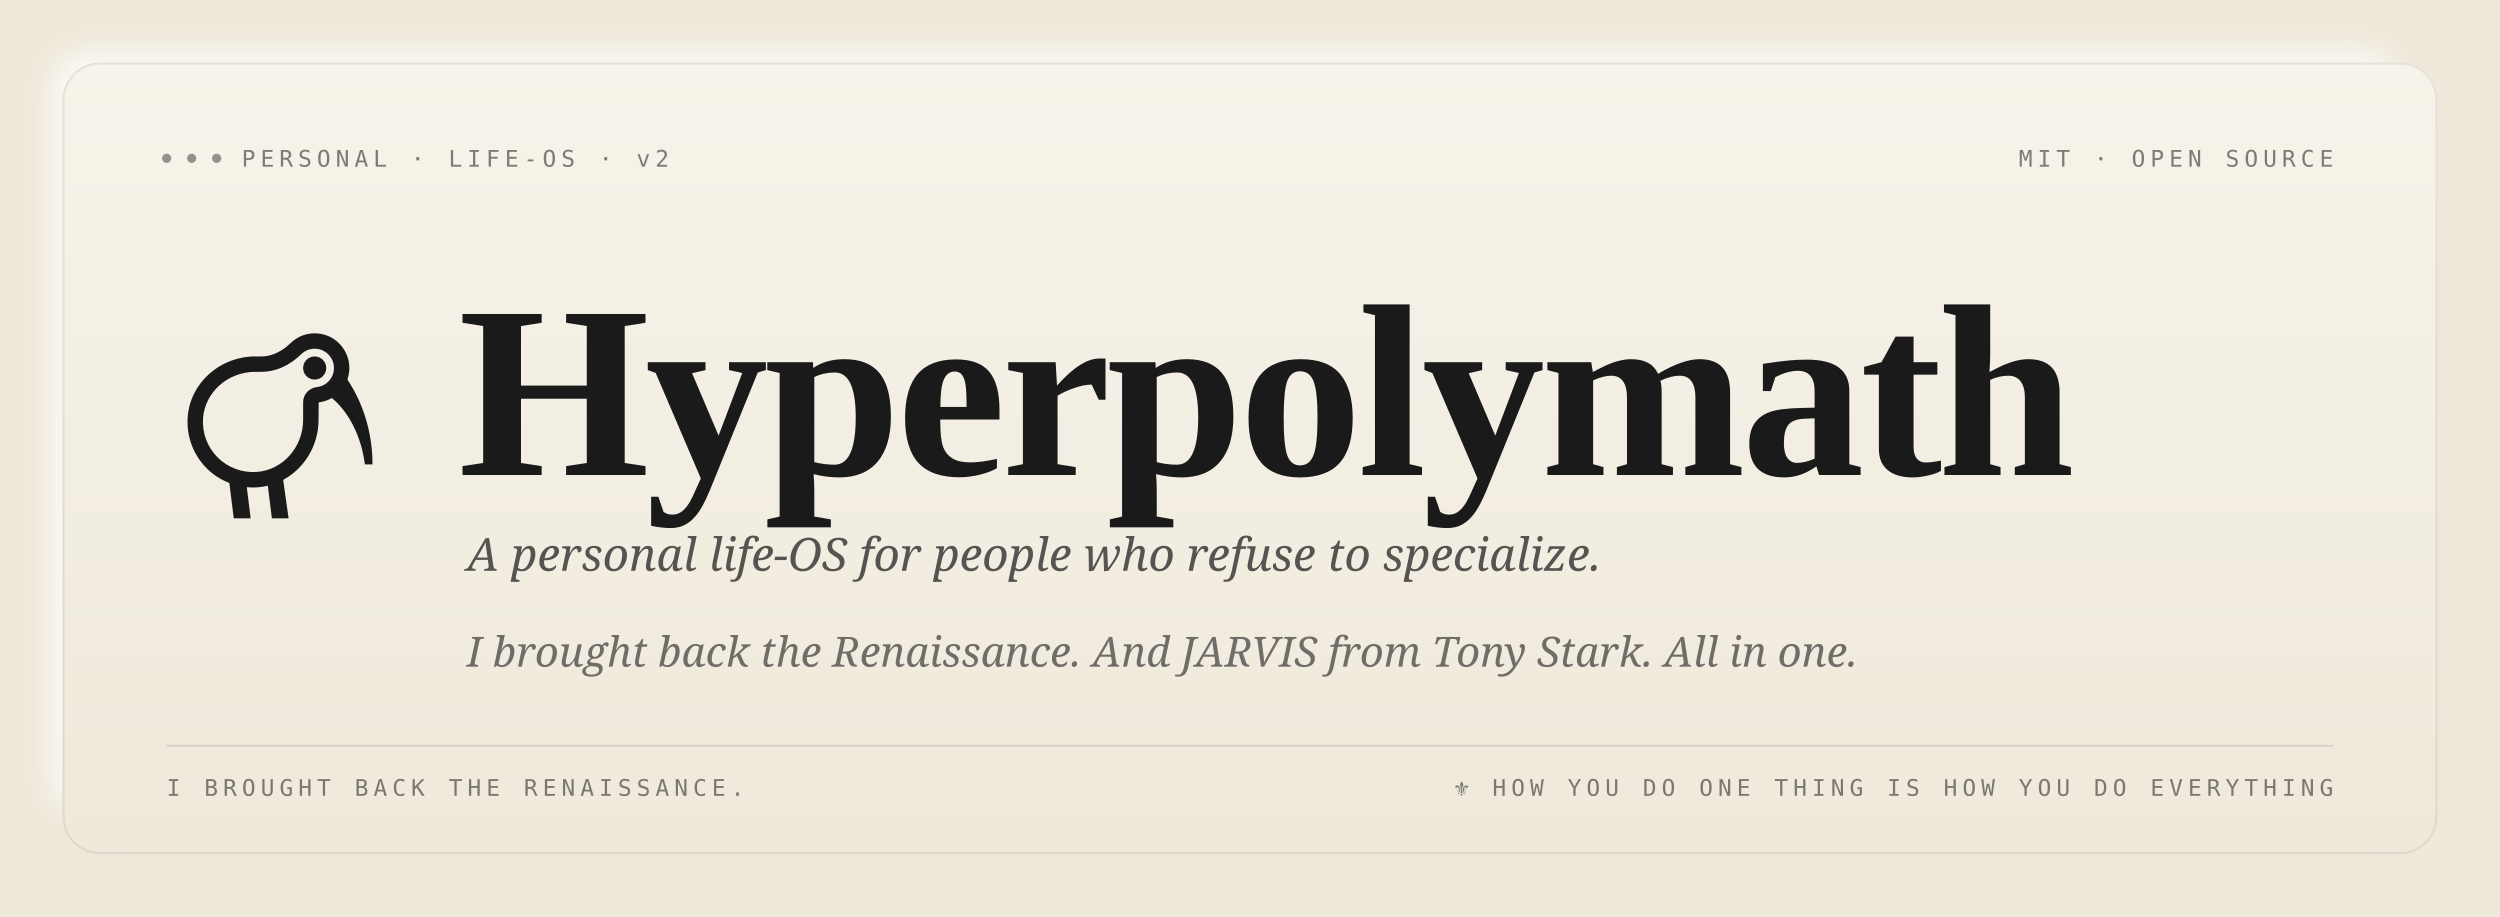
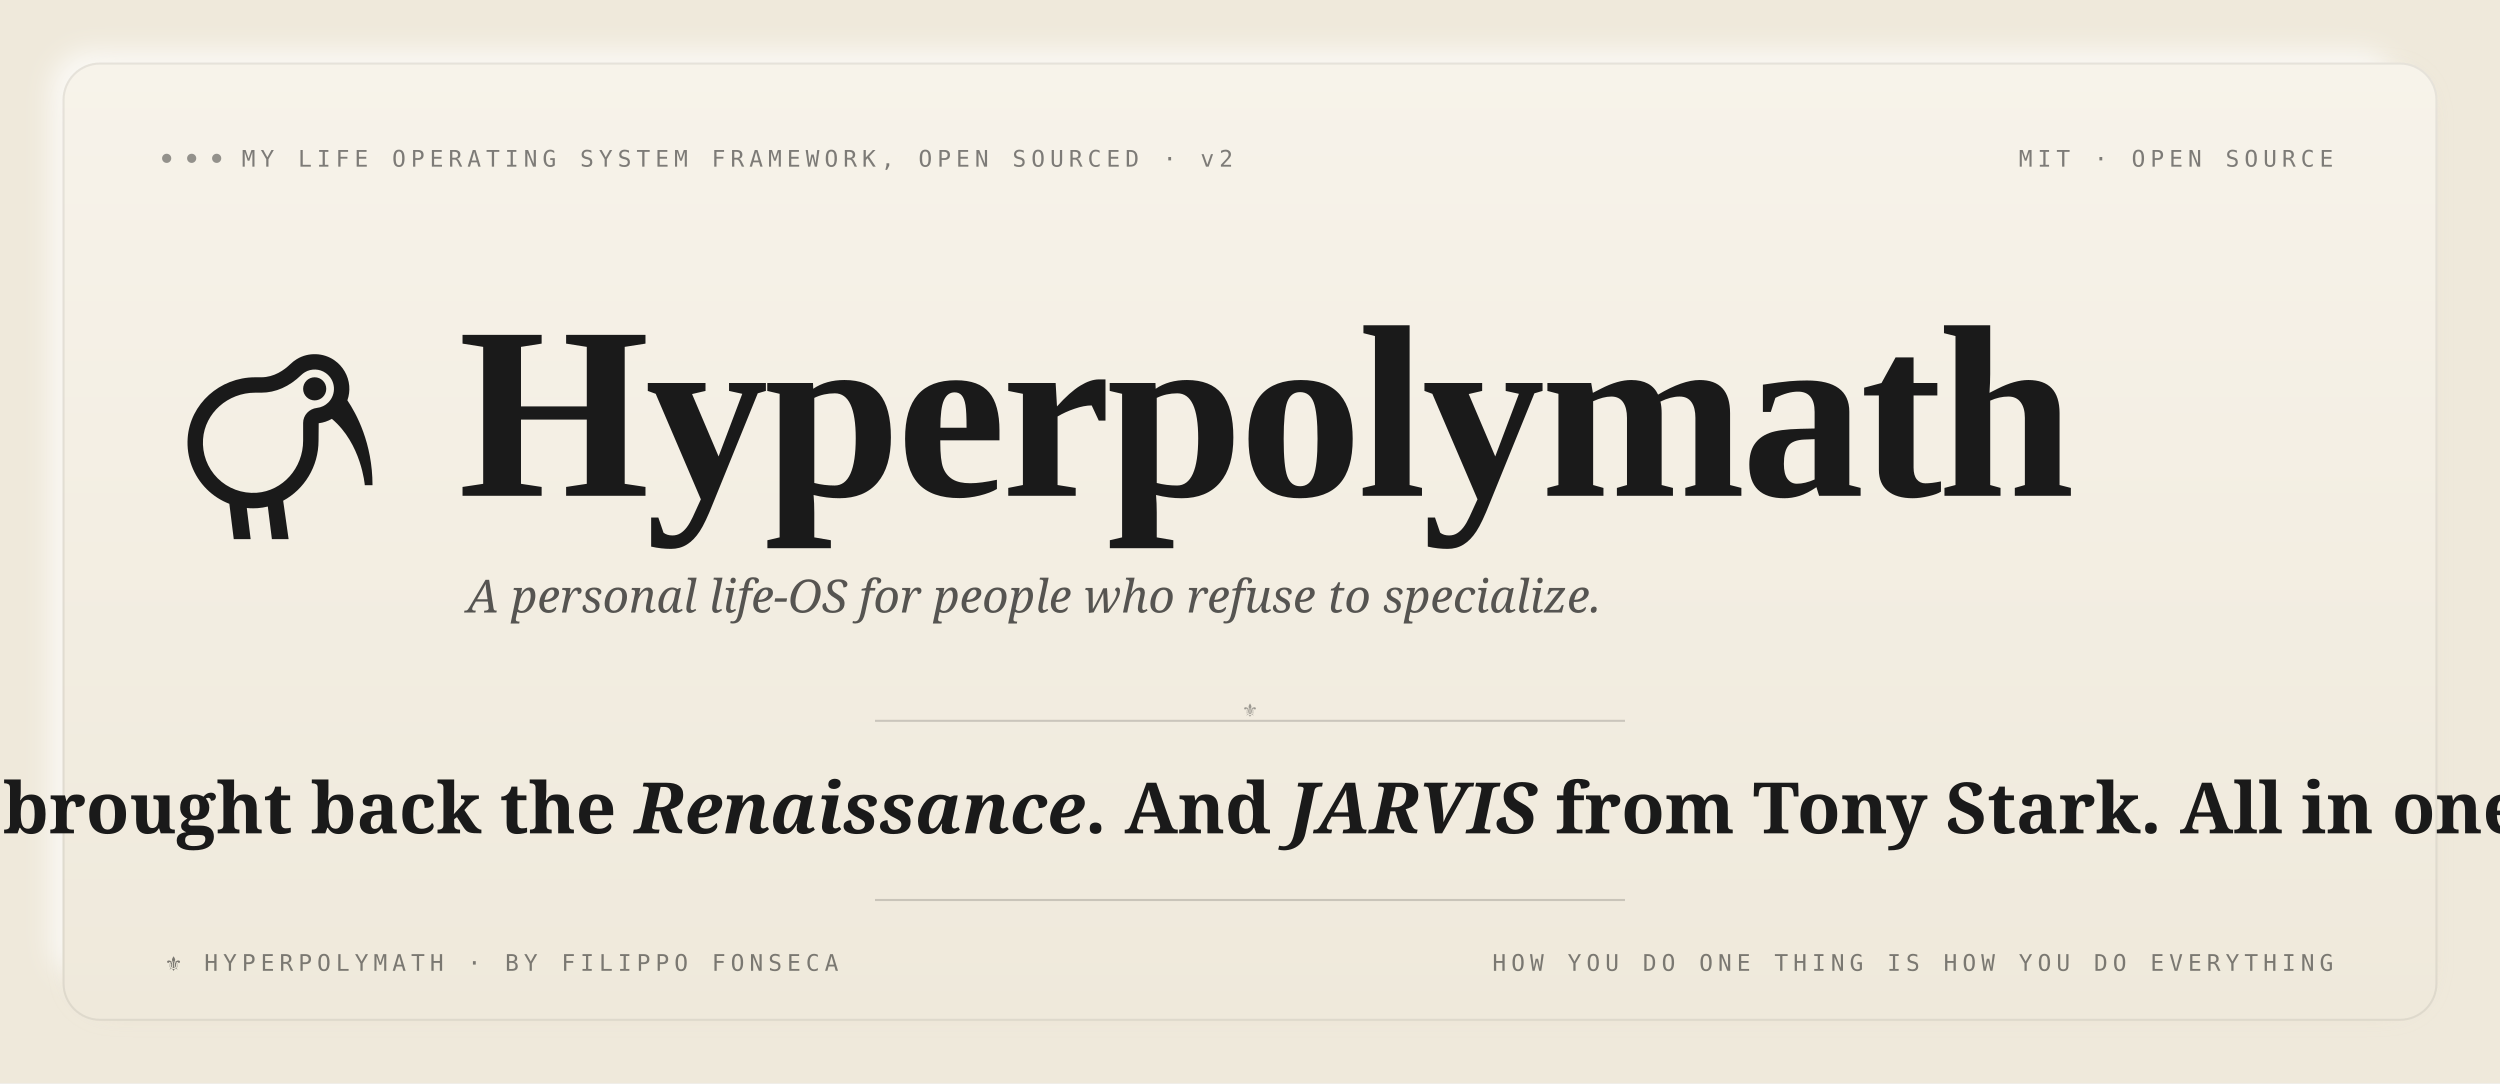
- <svg xmlns="http://www.w3.org/2000/svg" viewBox="0 0 1200 440" width="1200" height="440" role="img" aria-label="Hyperpolymath, a personal life-OS for people who refuse to specialize">
+ <svg xmlns="http://www.w3.org/2000/svg" viewBox="0 0 1200 520" width="1200" height="520" role="img" aria-label="Hyperpolymath, a personal life-OS for people who refuse to specialize">
  <defs>
    <linearGradient id="paper" x1="0" y1="0" x2="0" y2="1">
      <stop offset="0%" stop-color="#f7f3ea" />
      <stop offset="100%" stop-color="#efe9db" />
    </linearGradient>
    <filter id="neuShadow" x="-10%" y="-10%" width="120%" height="120%">
      <feGaussianBlur stdDeviation="6" />
    </filter>
  </defs>
-   <rect x="0" y="0" width="1200" height="440" fill="#efe9db" />
-   <rect x="36" y="36" width="1128" height="368" rx="20" fill="#d6cdb9" filter="url(#neuShadow)" opacity="0.55" />
-   <rect x="24" y="24" width="1128" height="368" rx="20" fill="#ffffff" filter="url(#neuShadow)" opacity="0.7" />
-   <rect x="30" y="30" width="1140" height="380" rx="18" fill="url(#paper)" />
-   <rect x="30.5" y="30.5" width="1139" height="379" rx="17.5" fill="none" stroke="#1a1a1a" stroke-opacity="0.08" />
+   <rect x="0" y="0" width="1200" height="520" fill="#efe9db" />
+   <rect x="36" y="36" width="1128" height="448" rx="20" fill="#d6cdb9" filter="url(#neuShadow)" opacity="0.55" />
+   <rect x="24" y="24" width="1128" height="448" rx="20" fill="#ffffff" filter="url(#neuShadow)" opacity="0.7" />
+   <rect x="30" y="30" width="1140" height="460" rx="18" fill="url(#paper)" />
+   <rect x="30.5" y="30.5" width="1139" height="459" rx="17.5" fill="none" stroke="#1a1a1a" stroke-opacity="0.08" />
  <g transform="translate(80 76)" fill="#1a1a1a" opacity="0.45">
    <circle cx="0" cy="0" r="2.2" />
    <circle cx="12" cy="0" r="2.2" />
    <circle cx="24" cy="0" r="2.2" />
  </g>
-   <text x="116" y="80" font-family="ui-monospace, SFMono-Regular, Menlo, monospace" font-size="11" letter-spacing="2.4" fill="#1a1a1a" fill-opacity="0.55">PERSONAL · LIFE-OS · v2</text>
+   <text x="116" y="80" font-family="ui-monospace, SFMono-Regular, Menlo, monospace" font-size="11" letter-spacing="2.4" fill="#1a1a1a" fill-opacity="0.55">MY LIFE OPERATING SYSTEM FRAMEWORK, OPEN SOURCED  ·  v2</text>
  <text x="1120" y="80" text-anchor="end" font-family="ui-monospace, SFMono-Regular, Menlo, monospace" font-size="11" letter-spacing="2.4" fill="#1a1a1a" fill-opacity="0.55">MIT · OPEN SOURCE</text>
-   <g transform="translate(90 160) scale(3.7)" fill="#1a1a1a">
+   <g transform="translate(90 170) scale(3.7)" fill="#1a1a1a">
    <path d="m20.741,5.991c.21-.595.299-1.234.243-1.88-.114-1.326-.812-2.532-1.913-3.309-1.422-1.002-3.378-1.072-4.87-.174-.307.185-.59.403-.841.647-.807.786-2.119,1.723-3.788,1.723h-.794C4.18,2.998.334,6.462.022,10.884c-.174,2.468.725,4.883,2.468,6.625.844.844,1.848,1.484,2.938,1.906l.573,4.583h2.191l-.499-4.04c.271.026.544.04.818.04.201,0,.403-.007.604-.021.447-.032.881-.108,1.305-.209l.529,4.231h2.168l-.706-4.987c2.729-1.469,4.589-4.425,4.589-7.791l.021-2.262c.615-.069,1.187-.271,1.708-.568,3.845,3.229,4.272,8.608,4.272,8.608h1c0-5.446-2.104-9.299-3.259-11.007Zm-3.943.98c-1.025.115-1.798.952-1.798,1.947v2.302c0,3.553-2.647,6.523-6.026,6.761-1.891.131-3.737-.555-5.07-1.887-1.333-1.333-2.021-3.181-1.887-5.071.238-3.379,3.208-6.026,6.761-6.026h.794c1.852,0,3.645-.792,5.183-2.29.141-.137.301-.261.477-.366.823-.495,1.901-.458,2.686.095.627.442,1.008,1.098,1.073,1.846.063.737-.2,1.46-.723,1.983-.398.398-.907.642-1.47.705Zm1.202-2.473c0,.828-.672,1.5-1.5,1.5s-1.5-.672-1.5-1.5.672-1.5,1.5-1.5,1.5.672,1.5,1.5Z" />
  </g>
-   <text x="220" y="228" font-family="'EB Garamond', 'Cormorant Garamond', Georgia, 'Times New Roman', serif" font-size="118" font-weight="600" letter-spacing="-2" fill="#1a1a1a">Hyperpolymath</text>
-   <text x="224" y="274" font-family="'EB Garamond', Georgia, serif" font-style="italic" font-size="22" fill="#1a1a1a" fill-opacity="0.72">A personal life-OS for people who refuse to specialize.</text>
-   <text x="224" y="320" font-family="'EB Garamond', Georgia, serif" font-style="italic" font-size="20" fill="#1a1a1a" fill-opacity="0.6">I brought back the Renaissance. And JARVIS from Tony Stark. All in one.</text>
-   <line x1="80" y1="358" x2="1120" y2="358" stroke="#1a1a1a" stroke-opacity="0.1" stroke-width="1" />
-   <text x="80" y="382" font-family="ui-monospace, SFMono-Regular, Menlo, monospace" font-size="11" letter-spacing="2.4" fill="#1a1a1a" fill-opacity="0.55">I BROUGHT BACK THE RENAISSANCE.</text>
-   <text x="1120" y="382" text-anchor="end" font-family="ui-monospace, SFMono-Regular, Menlo, monospace" font-size="11" letter-spacing="2.4" fill="#1a1a1a" fill-opacity="0.55">⚜  HOW YOU DO ONE THING IS HOW YOU DO EVERYTHING</text>
+   <text x="220" y="238" font-family="'EB Garamond', 'Cormorant Garamond', Georgia, 'Times New Roman', serif" font-size="118" font-weight="600" letter-spacing="-2" fill="#1a1a1a">Hyperpolymath</text>
+   <text x="224" y="294" font-family="'EB Garamond', Georgia, serif" font-style="italic" font-size="22" fill="#1a1a1a" fill-opacity="0.72">A personal life-OS for people who refuse to specialize.</text>
+   <line x1="420" y1="346" x2="780" y2="346" stroke="#1a1a1a" stroke-opacity="0.18" stroke-width="1" />
+   <text x="600" y="350" text-anchor="middle" font-family="ui-monospace, SFMono-Regular, Menlo, monospace" font-size="10" letter-spacing="3" fill="#1a1a1a" fill-opacity="0.4" dy="-6">⚜</text>
+   <text x="600" y="400" text-anchor="middle" font-family="'EB Garamond', Georgia, serif" font-size="34" font-weight="600" fill="#1a1a1a">
+     I brought back the <tspan font-style="italic" font-weight="800">Renaissance</tspan>. And <tspan font-style="italic" font-weight="800">JARVIS</tspan> from Tony Stark. All in one.
+   </text>
+   <line x1="420" y1="432" x2="780" y2="432" stroke="#1a1a1a" stroke-opacity="0.18" stroke-width="1" />
+   <text x="80" y="466" font-family="ui-monospace, SFMono-Regular, Menlo, monospace" font-size="11" letter-spacing="2.4" fill="#1a1a1a" fill-opacity="0.55">⚜  HYPERPOLYMATH · BY FILIPPO FONSECA</text>
+   <text x="1120" y="466" text-anchor="end" font-family="ui-monospace, SFMono-Regular, Menlo, monospace" font-size="11" letter-spacing="2.4" fill="#1a1a1a" fill-opacity="0.55">HOW YOU DO ONE THING IS HOW YOU DO EVERYTHING</text>
</svg>
